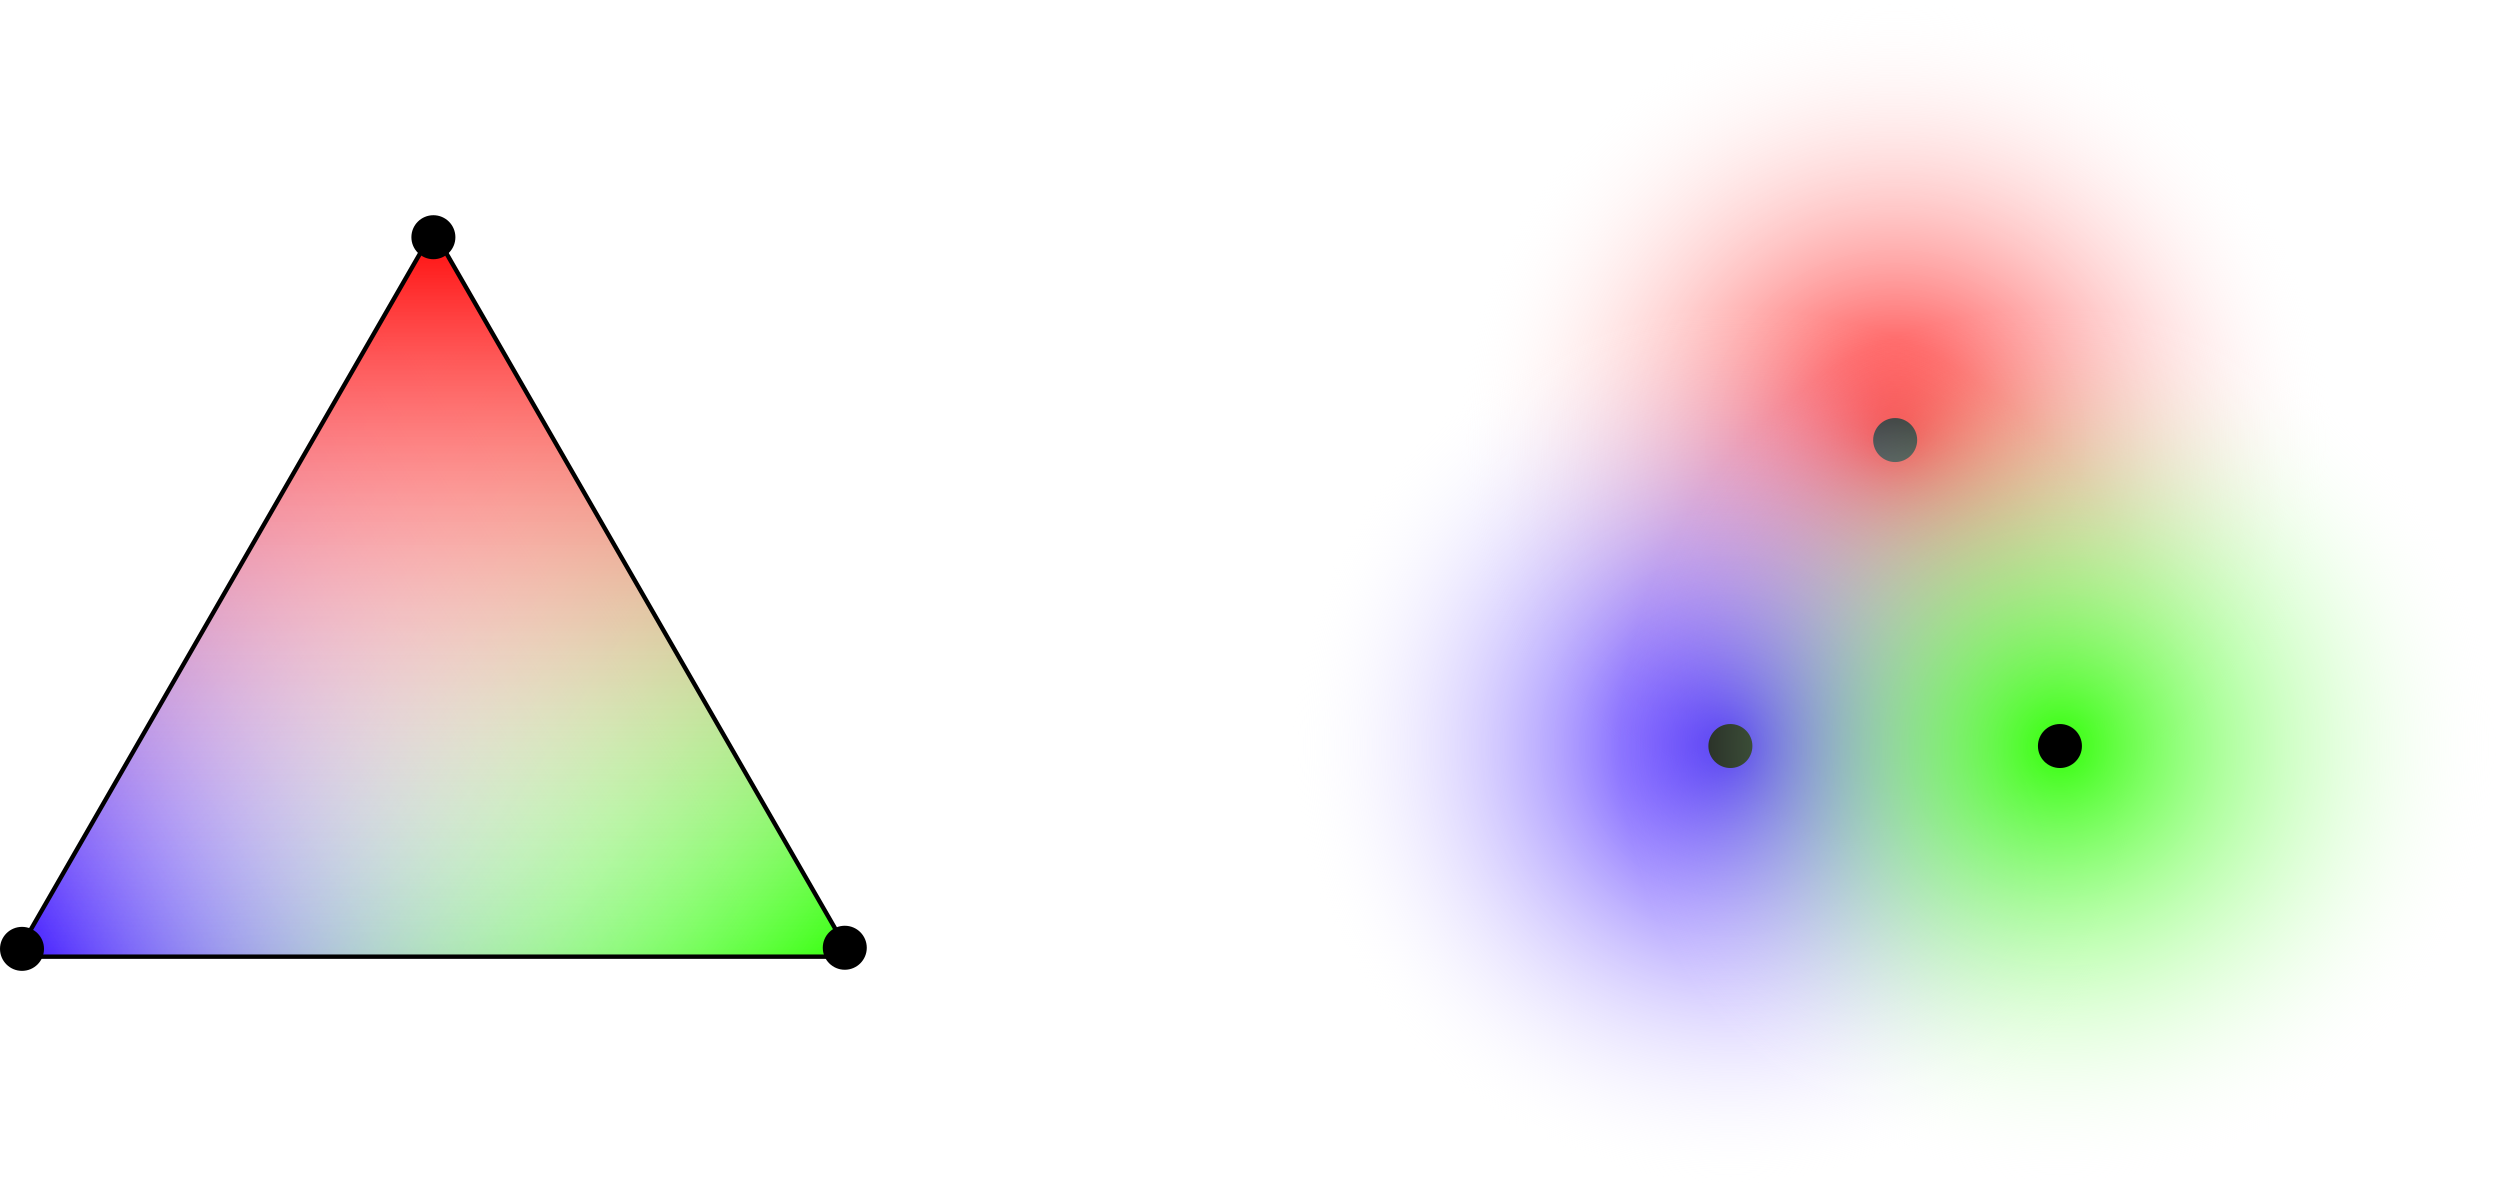
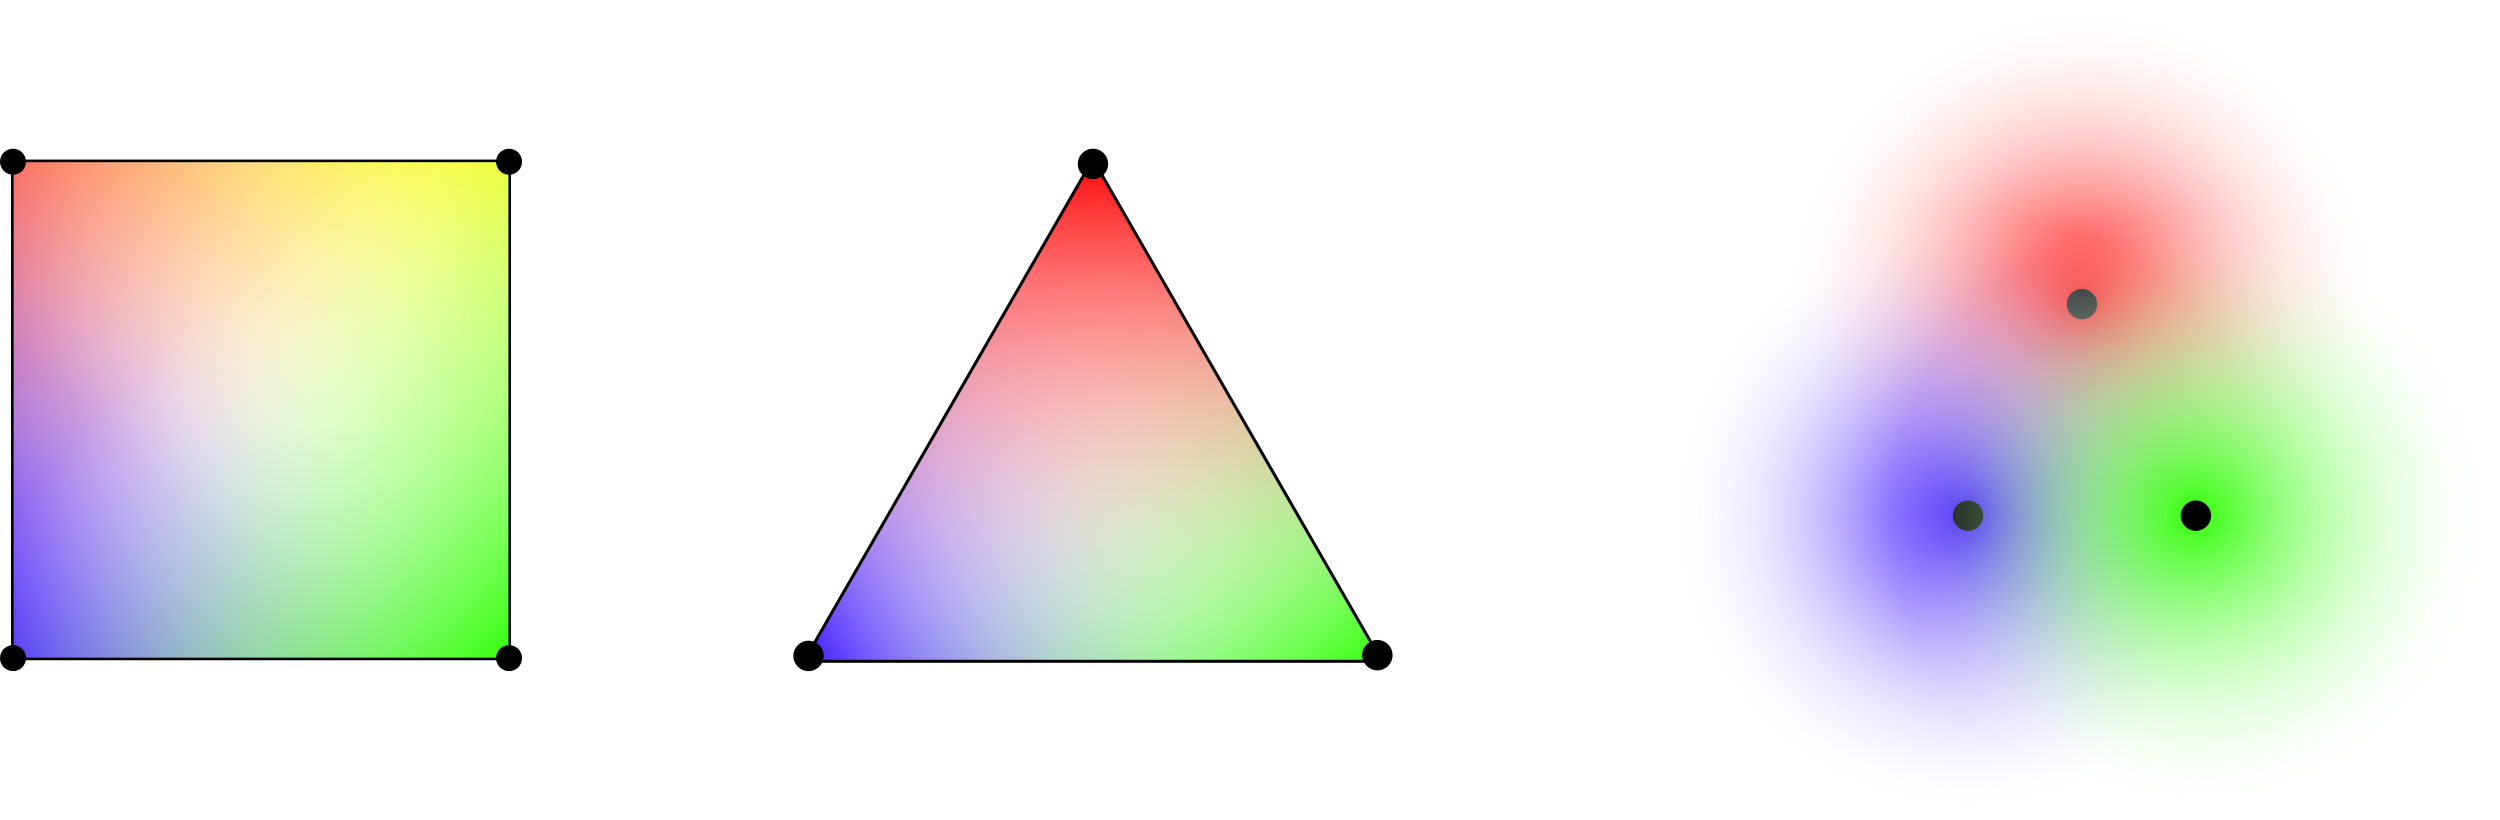
- <svg xmlns="http://www.w3.org/2000/svg" xmlns:xlink="http://www.w3.org/1999/xlink" width="568.105" height="269.528" id="svg10219" version="1.1">
+ <svg xmlns="http://www.w3.org/2000/svg" xmlns:xlink="http://www.w3.org/1999/xlink" width="821.73" height="269.474" id="svg10219" version="1.1">
  <defs id="defs10221">
+     <linearGradient id="linearGradient10755">
+       <stop id="stop8686" offset="0" style="stop-color:#fbff09;stop-opacity:1" />
+       <stop id="stop8688" offset="1" style="stop-color:#ffffff;stop-opacity:0;" />
+     </linearGradient>
    <linearGradient id="linearGradient11076">
      <stop style="stop-color:#000000;stop-opacity:1;" offset="0" id="stop11078" />
      <stop style="stop-color:#000000;stop-opacity:0;" offset="1" id="stop11080" />
    </linearGradient>
-     <linearGradient id="linearGradient10755">
+     <linearGradient id="linearGradient8690">
      <stop style="stop-color:#ff0909;stop-opacity:1;" offset="0" id="stop10757" />
      <stop style="stop-color:#ffffff;stop-opacity:0;" offset="1" id="stop10759" />
    </linearGradient>
    <linearGradient id="linearGradient10737">
      <stop id="stop10745" offset="0" style="stop-color:#e8ecad;stop-opacity:0.498;" />
      <stop style="stop-color:#b2adec;stop-opacity:0;" offset="1" id="stop10741" />
    </linearGradient>
    <radialGradient xlink:href="#linearGradient10755-5" id="radialGradient10761-0" cx="-227.789" cy="311.92" fx="-227.789" fy="311.92" r="54.043" gradientTransform="matrix(1,0,0,0.9532711,0,14.57571)" gradientUnits="userSpaceOnUse" />
    <linearGradient id="linearGradient10755-5">
      <stop style="stop-color:#3309ff;stop-opacity:1;" offset="0" id="stop10757-0" />
      <stop style="stop-color:#ffffff;stop-opacity:0;" offset="1" id="stop10759-2" />
    </linearGradient>
    <radialGradient xlink:href="#linearGradient10755-1" id="radialGradient10761-6" cx="-227.789" cy="311.92" fx="-227.789" fy="311.92" r="54.043" gradientTransform="matrix(1,0,0,0.9532711,0,14.57571)" gradientUnits="userSpaceOnUse" />
    <linearGradient id="linearGradient10755-1">
      <stop style="stop-color:#33ff09;stop-opacity:1;" offset="0" id="stop10757-2" />
      <stop style="stop-color:#ffffff;stop-opacity:0;" offset="1" id="stop10759-29" />
    </linearGradient>
    <linearGradient xlink:href="#linearGradient10755-1-2" id="linearGradient10856-9" x1="-9.591" y1="425.563" x2="190.409" y2="425.563" gradientUnits="userSpaceOnUse" />
    <linearGradient id="linearGradient10755-1-2">
      <stop style="stop-color:#33ff09;stop-opacity:1;" offset="0" id="stop10757-2-8" />
      <stop style="stop-color:#ffffff;stop-opacity:0;" offset="1" id="stop10759-29-3" />
    </linearGradient>
    <linearGradient gradientTransform="matrix(-1,0,0,1,179.6429,0.7142888)" y2="425.563" x2="190.409" y1="425.563" x1="-9.591" gradientUnits="userSpaceOnUse" id="linearGradient10875-4" xlink:href="#linearGradient10755-59" />
    <linearGradient id="linearGradient10755-59">
      <stop style="stop-color:#ff0909;stop-opacity:1;" offset="0" id="stop10757-25" />
      <stop style="stop-color:#ffffff;stop-opacity:0;" offset="1" id="stop10759-4" />
    </linearGradient>
    <linearGradient xlink:href="#linearGradient10755-1-6" id="linearGradient10856-97" x1="-11.463" y1="490.712" x2="129.885" y2="402.843" gradientUnits="userSpaceOnUse" gradientTransform="matrix(-0.4289008,-0.9033516,0.9033516,-0.4289008,-258.2015,617.4738)" />
    <linearGradient id="linearGradient10755-1-6">
      <stop style="stop-color:#33ff09;stop-opacity:1;" offset="0" id="stop10757-2-5" />
      <stop style="stop-color:#ffffff;stop-opacity:0;" offset="1" id="stop10759-29-2" />
    </linearGradient>
    <linearGradient xlink:href="#linearGradient10755-1-28" id="linearGradient10856-8" x1="-11.463" y1="490.712" x2="129.885" y2="402.843" gradientUnits="userSpaceOnUse" gradientTransform="matrix(-0.4289008,-0.9033516,0.9033516,-0.4289008,-258.2015,617.4738)" />
    <linearGradient id="linearGradient10755-1-28">
      <stop style="stop-color:#33ff09;stop-opacity:1;" offset="0" id="stop10757-2-1" />
      <stop style="stop-color:#ffffff;stop-opacity:0;" offset="1" id="stop10759-29-5" />
    </linearGradient>
    <linearGradient xlink:href="#linearGradient10755-1-26" id="linearGradient10856-1" x1="-11.463" y1="490.712" x2="129.885" y2="402.843" gradientUnits="userSpaceOnUse" gradientTransform="matrix(-0.4289008,-0.9033516,0.9033516,-0.4289008,-258.2015,617.4738)" />
    <linearGradient id="linearGradient10755-1-26">
      <stop style="stop-color:#33ff09;stop-opacity:1;" offset="0" id="stop10757-2-16" />
      <stop style="stop-color:#ffffff;stop-opacity:0;" offset="1" id="stop10759-29-6" />
    </linearGradient>
    <linearGradient xlink:href="#linearGradient10755-5-5" id="linearGradient10856-0" x1="70.028" y1="319.075" x2="86.767" y2="482.001" gradientUnits="userSpaceOnUse" gradientTransform="matrix(-0.4289008,-0.9033516,0.9033516,-0.4289008,-189.9872,617.4738)" />
    <linearGradient id="linearGradient10755-5-5">
      <stop style="stop-color:#3309ff;stop-opacity:1;" offset="0" id="stop10757-0-2" />
      <stop style="stop-color:#ffffff;stop-opacity:0;" offset="1" id="stop10759-2-2" />
    </linearGradient>
    <radialGradient xlink:href="#linearGradient10755-5-5-0" id="radialGradient11082-0" cx="390" cy="352.362" fx="390" fy="352.362" r="50" gradientUnits="userSpaceOnUse" />
    <linearGradient id="linearGradient10755-5-5-0">
      <stop style="stop-color:#3309ff;stop-opacity:1;" offset="0" id="stop10757-0-2-9" />
      <stop style="stop-color:#ffffff;stop-opacity:0;" offset="1" id="stop10759-2-2-3" />
    </linearGradient>
    <radialGradient r="50" fy="352.362" fx="390" cy="352.362" cx="390" gradientUnits="userSpaceOnUse" id="radialGradient11167-0" xlink:href="#linearGradient10755-1-26-4" />
    <linearGradient id="linearGradient10755-1-26-4">
      <stop style="stop-color:#33ff09;stop-opacity:1;" offset="0" id="stop10757-2-16-2" />
      <stop style="stop-color:#ffffff;stop-opacity:0;" offset="1" id="stop10759-29-6-6" />
    </linearGradient>
    <radialGradient xlink:href="#linearGradient10755-59" id="radialGradient11432" gradientUnits="userSpaceOnUse" cx="390" cy="352.362" fx="390" fy="352.362" r="50" />
    <radialGradient xlink:href="#linearGradient10755-5-5" id="radialGradient11442" gradientUnits="userSpaceOnUse" cx="390" cy="352.362" fx="390" fy="352.362" r="50" />
    <radialGradient xlink:href="#linearGradient10755-1-26" id="radialGradient11444" gradientUnits="userSpaceOnUse" cx="390" cy="352.362" fx="390" fy="352.362" r="50" />
    <linearGradient xlink:href="#linearGradient10755-5" id="linearGradient11500" gradientUnits="userSpaceOnUse" gradientTransform="matrix(-0.4289008,-0.9033516,0.9033516,-0.4289008,-256.8604,623.2713)" x1="70.028" y1="319.075" x2="86.767" y2="482.001" />
    <linearGradient xlink:href="#linearGradient10755-1-28" id="linearGradient11502" gradientUnits="userSpaceOnUse" gradientTransform="matrix(-0.4289008,-0.9033516,0.9033516,-0.4289008,-256.8604,623.2713)" x1="-11.463" y1="490.712" x2="129.885" y2="402.843" />
    <linearGradient xlink:href="#linearGradient10755-59" id="linearGradient11504" gradientUnits="userSpaceOnUse" gradientTransform="matrix(-0.4289008,-0.9033516,0.9033516,-0.4289008,-256.8604,623.2713)" x1="178.336" y1="475.662" x2="29.283" y2="404.893" />
+     <linearGradient xlink:href="#linearGradient10755-59" id="linearGradient4630" x1="-270" y1="242.362" x2="-135.714" y2="364.148" gradientUnits="userSpaceOnUse" gradientTransform="translate(32.14286,-250.3571)" />
+     <linearGradient xlink:href="#linearGradient10755" id="linearGradient4630-9" x1="-270" y1="242.362" x2="-135.714" y2="364.148" gradientUnits="userSpaceOnUse" gradientTransform="matrix(0,1,-1,0,196.5349,260.8284)" />
+     <linearGradient xlink:href="#linearGradient10755-1-26-4" id="linearGradient4630-9-6" x1="-270" y1="242.362" x2="-135.714" y2="364.148" gradientUnits="userSpaceOnUse" gradientTransform="matrix(-1,0,0,-1,-314.6507,425.2205)" />
+     <linearGradient xlink:href="#linearGradient10755-5" id="linearGradient4630-9-6-7" x1="-270" y1="242.362" x2="-135.714" y2="364.148" gradientUnits="userSpaceOnUse" gradientTransform="matrix(0,-1,1,0,-479.0427,-85.96511)" />
  </defs>
-   <g id="layer1" transform="translate(2.115456,-205.7721)">
-     <g id="g11478" transform="translate(0,2.6282275e-6)">
+   <g id="layer1" transform="translate(255.7674,-205.7992)">
+     <g id="g8799" transform="translate(7.111374,2.9979504e-6)">
      <path id="path10227" d="m 1.341,423.16 190,0 -95,-165 z" style="fill:url(#linearGradient11500);fill-opacity:1;stroke:none" />
      <path id="path10227-9" d="m 1.341,423.16 190,0 -95,-165 z" style="fill:url(#linearGradient11502);fill-opacity:1;stroke:none" />
      <path id="path10227-7" d="m 1.341,423.16 190,0 -95,-165 z" style="fill:url(#linearGradient11504);fill-opacity:1;stroke:none" />
      <path id="path10227-0" d="m 1.341,423.16 190,0 -95,-165 z" style="fill:none;stroke:#000000;stroke-opacity:1" />
-       <path transform="matrix(0.6666667,0,0,0.6666667,104.7027,89.76936)" d="m -5,254.862 c 0,4.142 -3.358,7.5 -7.5,7.5 -4.142,0 -7.5,-3.358 -7.5,-7.5 0,-4.142 3.358,-7.5 7.5,-7.5 4.142,0 7.5,3.358 7.5,7.5 z" id="path11047" style="fill:#000000;fill-opacity:1;stroke:none" />
-       <path transform="matrix(0.6666667,0,0,0.6666667,11.21788,251.4864)" d="m -5,254.862 c 0,4.142 -3.358,7.5 -7.5,7.5 -4.142,0 -7.5,-3.358 -7.5,-7.5 0,-4.142 3.358,-7.5 7.5,-7.5 4.142,0 7.5,3.358 7.5,7.5 z" id="path11047-7" style="fill:#000000;fill-opacity:1;stroke:none" />
-       <path transform="matrix(0.6666667,0,0,0.6666667,198.1874,251.2338)" d="m -5,254.862 c 0,4.142 -3.358,7.5 -7.5,7.5 -4.142,0 -7.5,-3.358 -7.5,-7.5 0,-4.142 3.358,-7.5 7.5,-7.5 4.142,0 7.5,3.358 7.5,7.5 z" id="path11047-2" style="fill:#000000;fill-opacity:1;stroke:none" />
+       <circle id="path11047" style="fill:#000000;fill-opacity:1;stroke:none" cx="96.369" cy="259.677" r="5" />
+       <circle id="path11047-7" style="fill:#000000;fill-opacity:1;stroke:none" cx="2.885" cy="421.394" r="5" />
+       <circle id="path11047-2" style="fill:#000000;fill-opacity:1;stroke:none" cx="189.854" cy="421.142" r="5" />
    </g>
-     <g id="g11487">
-       <g id="g11454">
-         <path transform="matrix(0.6903487,1.876498,-1.876498,0.6903487,820.5169,-669.3149)" style="fill:url(#radialGradient11432);fill-opacity:1;stroke:none" id="path11074-7-7" d="m 440,352.362 c 0,27.614 -22.386,50 -50,50 -27.614,0 -50,-22.386 -50,-50 0,-27.614 22.386,-50 50,-50 27.614,0 50,22.386 50,50 z" />
-         <path style="fill:#000000;fill-opacity:1;stroke:none" id="path11047-29" d="m -5,254.862 c 0,4.142 -3.358,7.5 -7.5,7.5 -4.142,0 -7.5,-3.358 -7.5,-7.5 0,-4.142 3.358,-7.5 7.5,-7.5 4.142,0 7.5,3.358 7.5,7.5 z" transform="matrix(0.6666667,0,0,0.6666667,436.8793,135.8639)" />
-       </g>
-       <g id="g11467">
-         <g id="g11458">
-           <path transform="matrix(0.6903487,1.876498,-1.876498,0.6903487,783.0735,-599.7871)" d="m 440,352.362 c 0,27.614 -22.386,50 -50,50 -27.614,0 -50,-22.386 -50,-50 0,-27.614 22.386,-50 50,-50 27.614,0 50,22.386 50,50 z" id="path11074" style="fill:url(#radialGradient11442);fill-opacity:1;stroke:none" />
-           <path transform="matrix(0.6666667,0,0,0.6666667,399.4359,205.3918)" d="m -5,254.862 c 0,4.142 -3.358,7.5 -7.5,7.5 -4.142,0 -7.5,-3.358 -7.5,-7.5 0,-4.142 3.358,-7.5 7.5,-7.5 4.142,0 7.5,3.358 7.5,7.5 z" id="path11047-8" style="fill:#000000;fill-opacity:1;stroke:none" />
+     <g id="g8808" transform="translate(3.9289016e-5,0)">
+       <g id="g11487">
+         <g id="g11454">
+           <circle id="path11074-7-7" style="fill:url(#radialGradient11432);fill-opacity:1;stroke:none" transform="matrix(0.6903487,1.876498,-1.876498,0.6903487,820.5169,-669.3149)" cx="390" cy="352.362" r="50" />
+           <circle transform="matrix(0.6666667,0,0,0.6666667,436.8793,135.8639)" id="path11047-29" style="fill:#000000;fill-opacity:1;stroke:none" cx="-12.5" cy="254.862" r="7.5" />
        </g>
-         <g id="g11462">
-           <g id="g11448">
-             <path transform="matrix(0.6903487,1.876498,-1.876498,0.6903487,857.9603,-599.7871)" style="fill:url(#radialGradient11444);fill-opacity:1;stroke:none" id="path11074-7" d="m 440,352.362 c 0,27.614 -22.386,50 -50,50 -27.614,0 -50,-22.386 -50,-50 0,-27.614 22.386,-50 50,-50 27.614,0 50,22.386 50,50 z" />
-             <path style="fill:#000000;fill-opacity:1;stroke:none" id="path11047-4" d="m -5,254.862 c 0,4.142 -3.358,7.5 -7.5,7.5 -4.142,0 -7.5,-3.358 -7.5,-7.5 0,-4.142 3.358,-7.5 7.5,-7.5 4.142,0 7.5,3.358 7.5,7.5 z" transform="matrix(0.6666667,0,0,0.6666667,474.3227,205.3918)" />
+         <g id="g11467">
+           <g id="g11458">
+             <circle style="fill:url(#radialGradient11442);fill-opacity:1;stroke:none" id="path11074" transform="matrix(0.6903487,1.876498,-1.876498,0.6903487,783.0735,-599.7871)" cx="390" cy="352.362" r="50" />
+             <circle style="fill:#000000;fill-opacity:1;stroke:none" id="path11047-8" transform="matrix(0.6666667,0,0,0.6666667,399.4359,205.3918)" cx="-12.5" cy="254.862" r="7.5" />
+           </g>
+           <g id="g11462">
+             <g id="g11448">
+               <circle id="path11074-7" style="fill:url(#radialGradient11444);fill-opacity:1;stroke:none" transform="matrix(0.6903487,1.876498,-1.876498,0.6903487,857.9603,-599.7871)" cx="390" cy="352.362" r="50" />
+               <circle transform="matrix(0.6666667,0,0,0.6666667,474.3227,205.3918)" id="path11047-4" style="fill:#000000;fill-opacity:1;stroke:none" cx="-12.5" cy="254.862" r="7.5" />
+             </g>
          </g>
        </g>
      </g>
    </g>
+     <g id="g8786" transform="matrix(0.855,0,0,0.855,-38.81364,51.72656)">
+       <g transform="translate(-12.14286,250.3571)" id="g8780">
+         <path style="fill:url(#linearGradient4630);fill-opacity:1;fill-rule:evenodd;stroke:none;stroke-width:1px;stroke-linecap:butt;stroke-linejoin:miter;stroke-opacity:1" d="m -45.646,183.17 -191.215,0 0,-191.477 191.215,0 z" id="path4489-1-3-8" />
+         <path style="fill:url(#linearGradient4630-9-6-7);fill-opacity:1;fill-rule:evenodd;stroke:none;stroke-width:1px;stroke-linecap:butt;stroke-linejoin:miter;stroke-opacity:1" d="m -45.515,-8.176 0,191.215 -191.477,0 0,-191.215 z" id="path4489-1-3-8-6-3-0" />
+         <path style="fill:url(#linearGradient4630-9);fill-opacity:1;fill-rule:evenodd;stroke:none;stroke-width:1px;stroke-linecap:butt;stroke-linejoin:miter;stroke-opacity:1" d="m -236.992,183.039 0,-191.215 191.477,0 0,191.215 z" id="path4489-1-3-8-6" />
+         <path style="fill:url(#linearGradient4630-9-6);fill-opacity:1;fill-rule:evenodd;stroke:none;stroke-width:1px;stroke-linecap:butt;stroke-linejoin:miter;stroke-opacity:1" d="m -236.861,-8.307 191.215,0 0,191.477 -191.215,0 z" id="path4489-1-3-8-6-3" />
+       </g>
+       <path id="path4489-1-3" d="m -57.789,433.527 -191.215,0 0,-191.477 191.215,0 z" style="fill:none;fill-rule:evenodd;stroke:#000000;stroke-width:1px;stroke-linecap:butt;stroke-linejoin:miter;stroke-opacity:1" />
+       <g transform="translate(-0.2687869,-0.1105842)" id="g8774">
+         <circle r="5" cy="242.482" cx="-57.778" style="fill:#000000;fill-opacity:1;stroke:none" id="path11047-1" />
+         <circle r="5" cy="242.482" cx="-248.478" style="fill:#000000;fill-opacity:1;stroke:none" id="path11047-89" />
+         <circle r="5" cy="433.317" cx="-248.478" style="fill:#000000;fill-opacity:1;stroke:none" id="path11047-5" />
+         <circle r="5" cy="433.317" cx="-57.778" style="fill:#000000;fill-opacity:1;stroke:none" id="path11047-0" />
+       </g>
+     </g>
  </g>
</svg>
